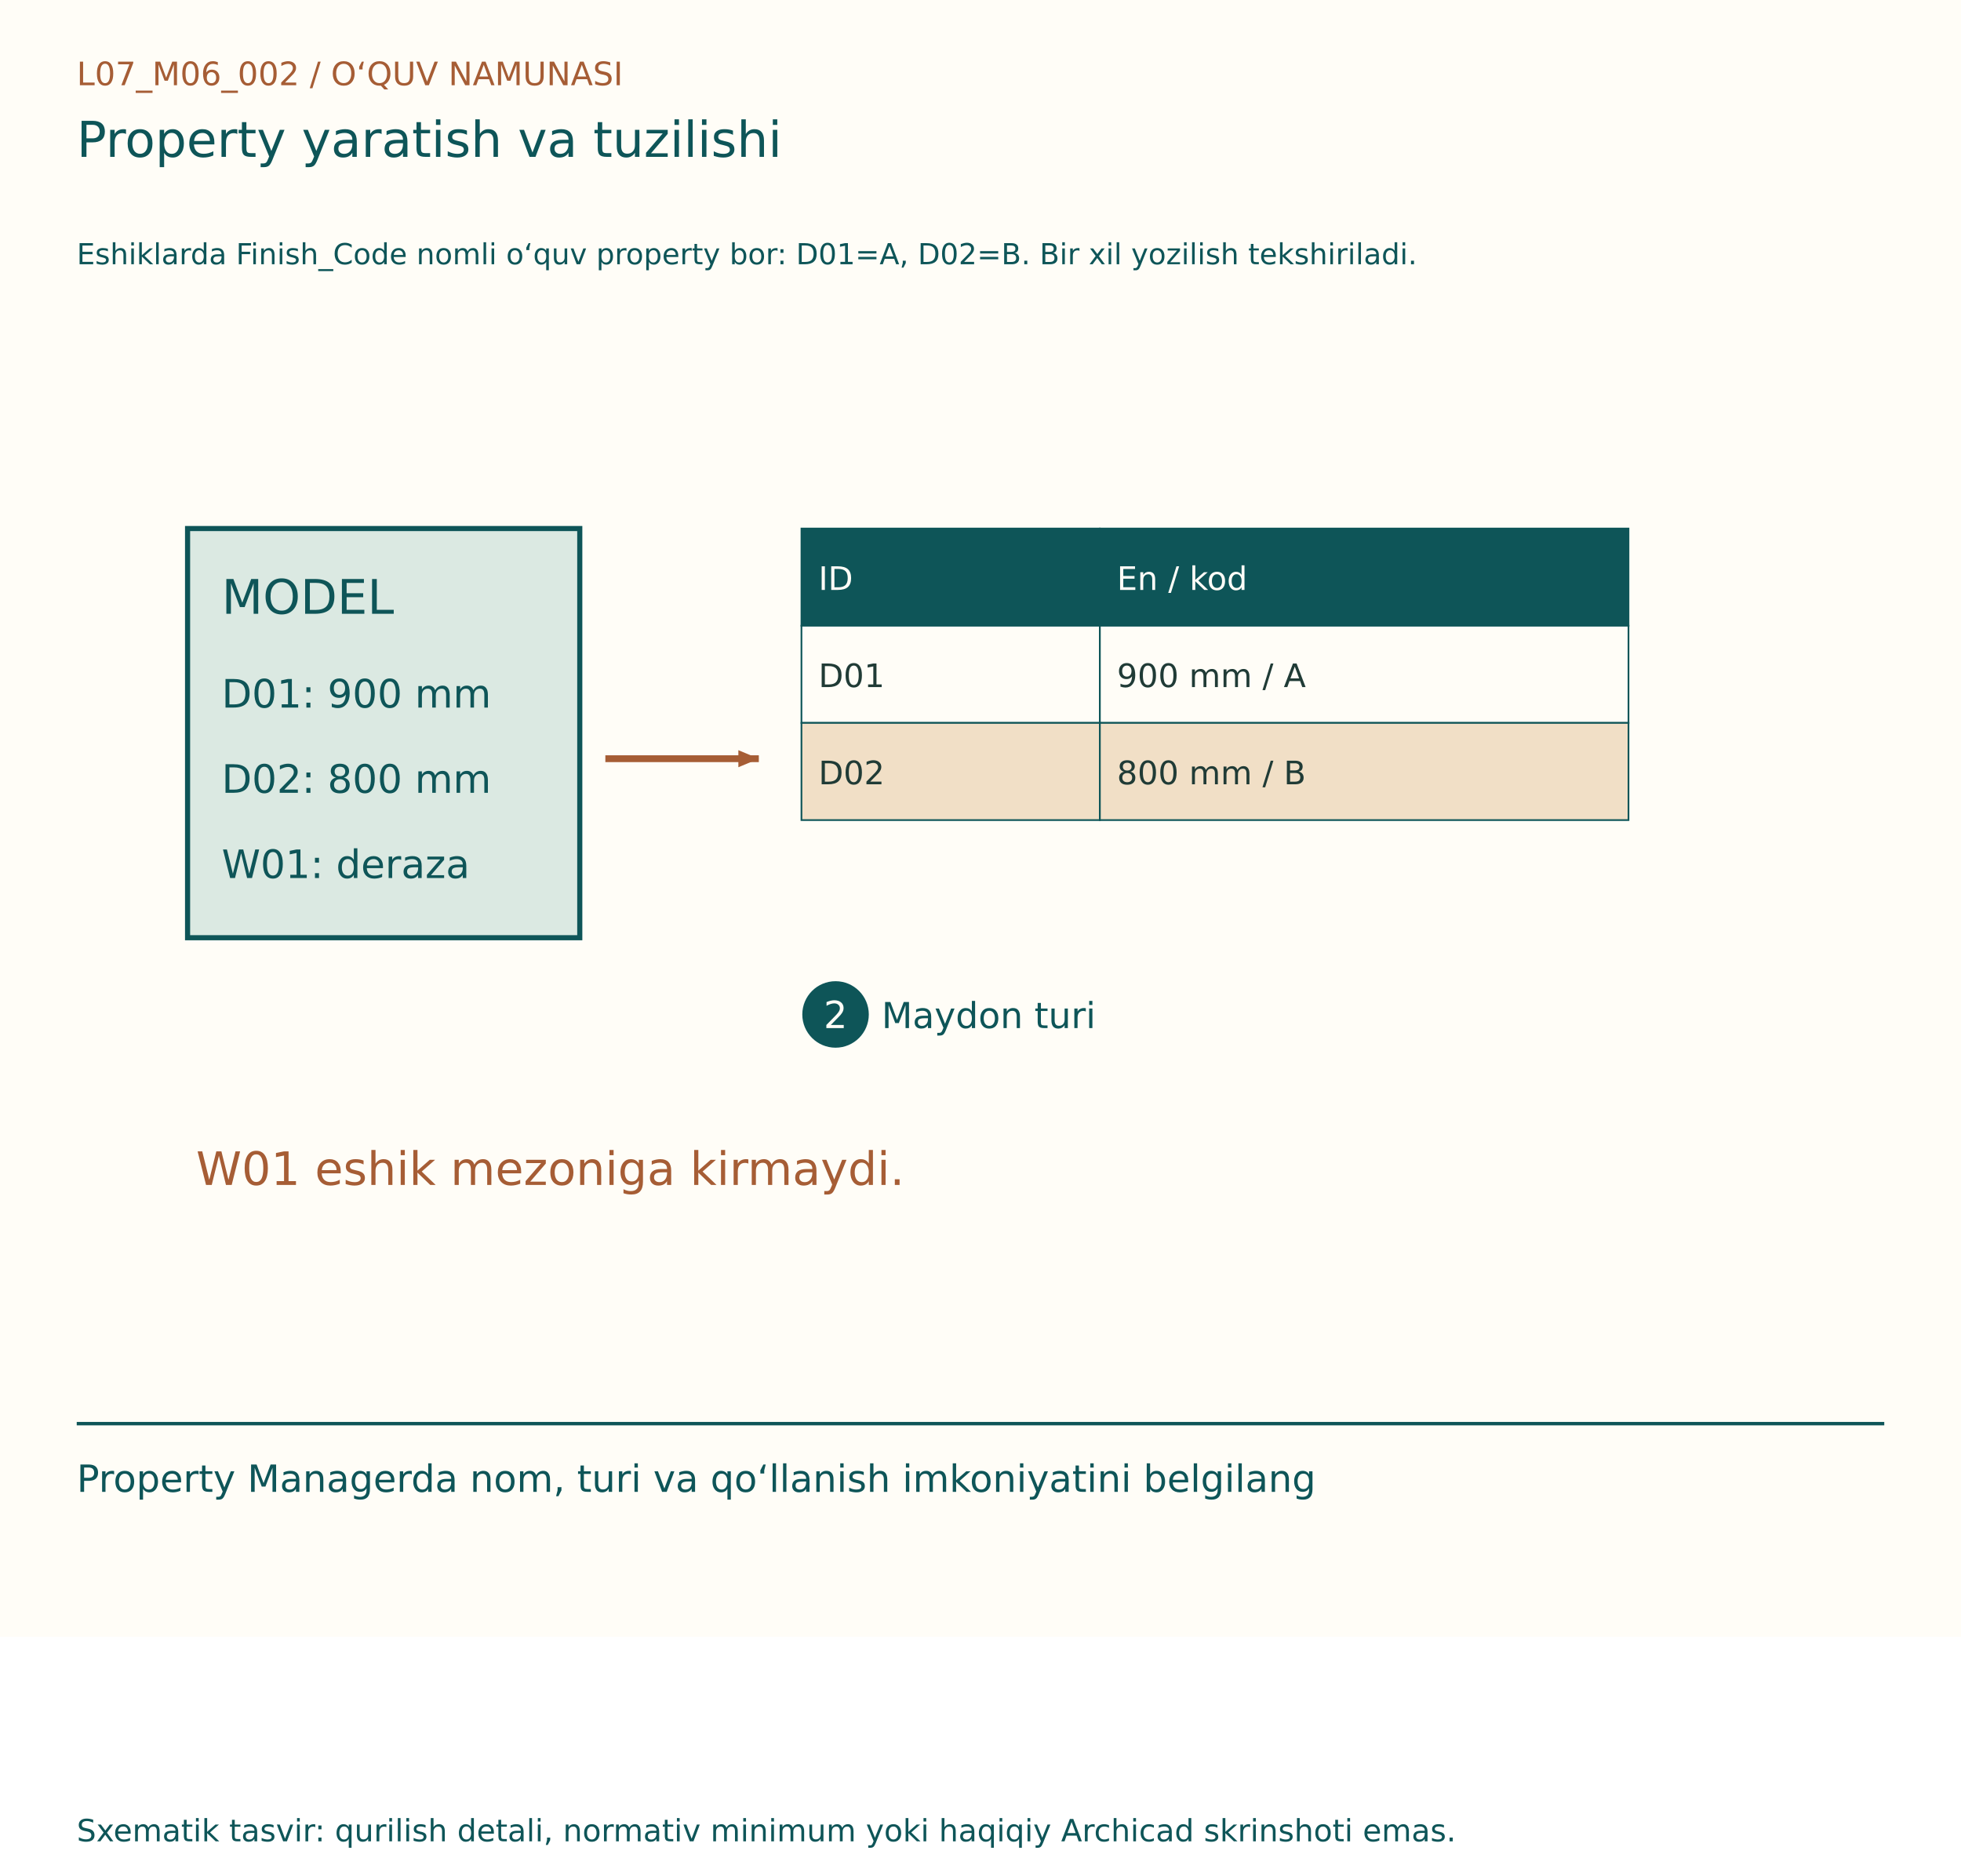
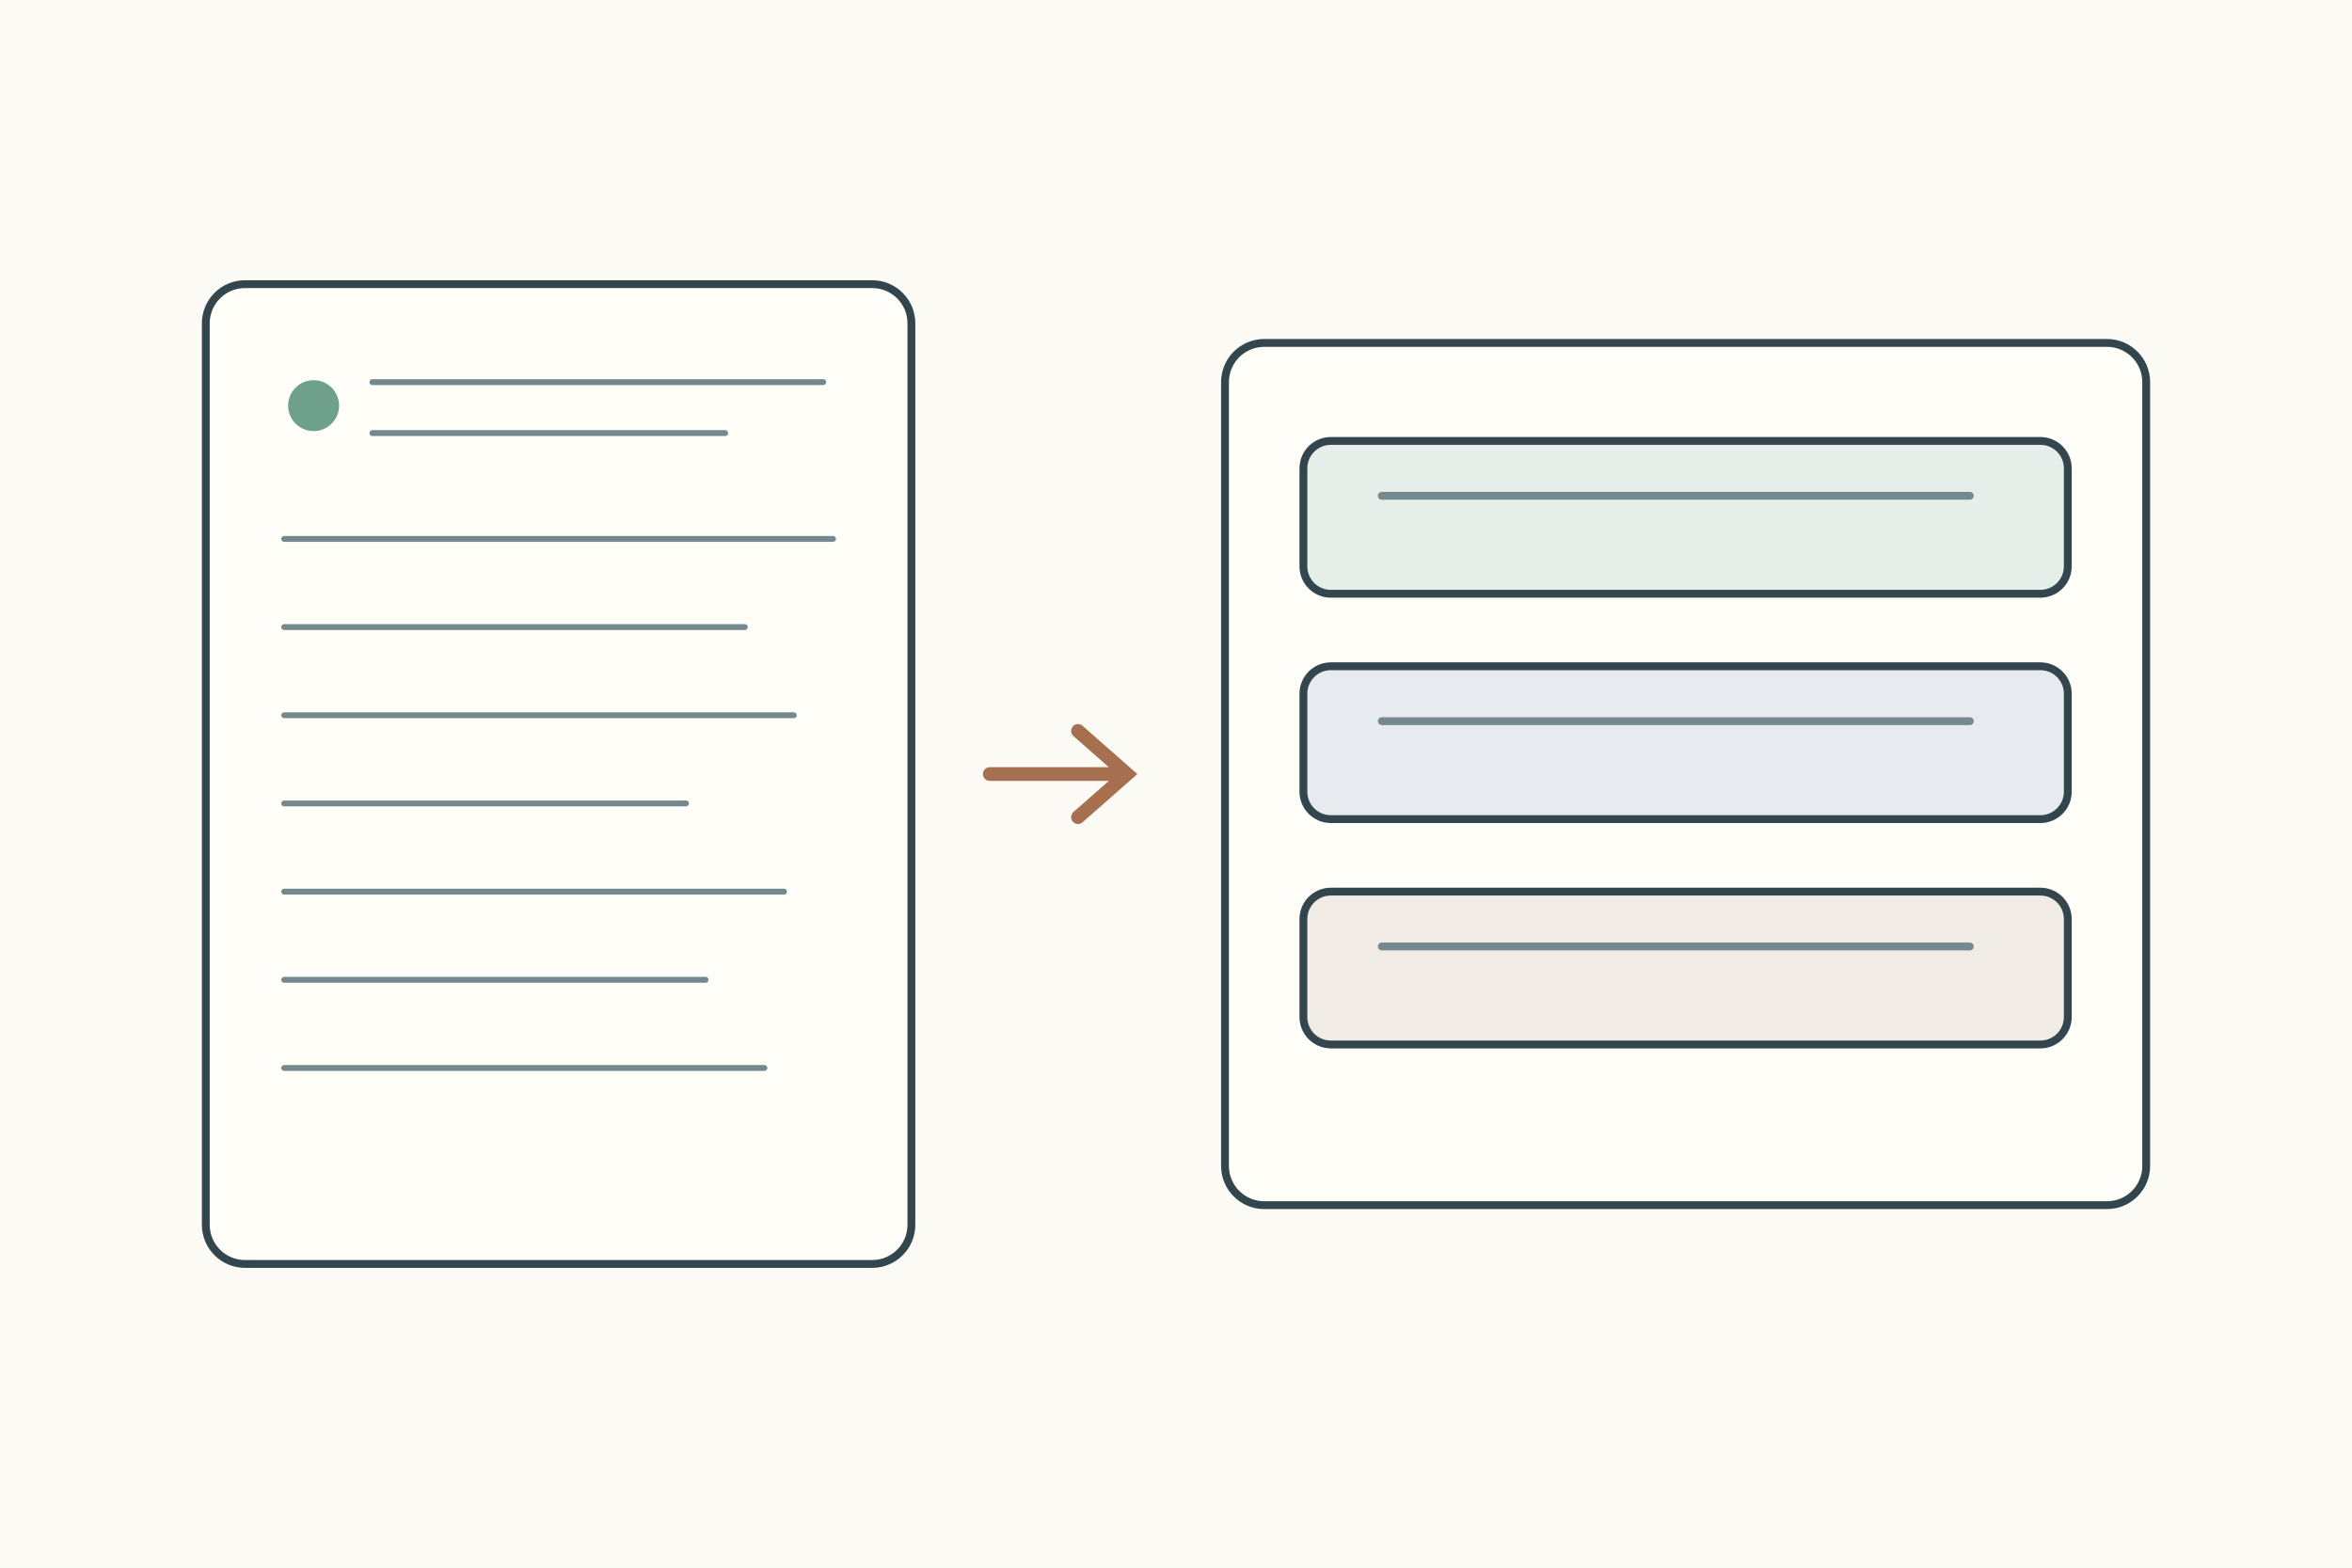
- <svg xmlns="http://www.w3.org/2000/svg" width="1150" height="1100" viewBox="0 0 1150 1100">
-   <rect width="1150" height="960" fill="#FFFDF7" />
-   <g font-family="DejaVu Sans, Segoe UI, sans-serif">
-     <text x="45" y="50" font-size="19" fill="#A65D35">L07_M06_002  /  O‘QUV NAMUNASI</text>
-     <text x="45" y="92" font-size="29" fill="#0E5558">Property yaratish va tuzilishi</text>
-     <text x="45" y="155" font-size="17" fill="#0E5558">Eshiklarda Finish_Code nomli o‘quv property bor: D01=A, D02=B. Bir xil yozilish tekshiriladi.</text>
-     <g transform="translate(0,80)">
-       <rect x="110" y="230" width="230" height="240" fill="#DBE9E2" stroke="#0E5558" stroke-width="3" />
-       <text x="130" y="280" font-size="28" fill="#0E5558">MODEL</text>
-       <text x="130" y="335" font-size="23" fill="#0E5558">D01: 900 mm</text>
-       <text x="130" y="385" font-size="23" fill="#0E5558">D02: 800 mm</text>
-       <text x="130" y="435" font-size="23" fill="#0E5558">W01: deraza</text>
-       <line x1="355" y1="365" x2="445" y2="365" stroke="#A65D35" stroke-width="4" />
-       <path d="M445, 365 l-12,-5 l0,10 Z" fill="#A65D35" transform="rotate(0.0 445 365)" />
-       <rect x="470" y="230" width="175" height="57" fill="#0E5558" stroke="#0E5558" stroke-width="1" />
-       <text x="480" y="266" font-size="19" fill="#FFFDF7">ID</text>
-       <rect x="645" y="230" width="310" height="57" fill="#0E5558" stroke="#0E5558" stroke-width="1" />
-       <text x="655" y="266" font-size="19" fill="#FFFDF7">En / kod</text>
-       <rect x="470" y="287" width="175" height="57" fill="#FFFDF7" stroke="#0E5558" stroke-width="1" />
-       <text x="480" y="323" font-size="19" fill="#203B36">D01</text>
-       <rect x="645" y="287" width="310" height="57" fill="#FFFDF7" stroke="#0E5558" stroke-width="1" />
-       <text x="655" y="323" font-size="19" fill="#203B36">900 mm / A</text>
-       <rect x="470" y="344" width="175" height="57" fill="#F1DFC6" stroke="#0E5558" stroke-width="1" />
-       <text x="480" y="380" font-size="19" fill="#203B36">D02</text>
-       <rect x="645" y="344" width="310" height="57" fill="#F1DFC6" stroke="#0E5558" stroke-width="1" />
-       <text x="655" y="380" font-size="19" fill="#203B36">800 mm / B</text>
-       <circle cx="490" cy="515" r="18" fill="#0E5558" stroke="#0E5558" stroke-width="3" />
-       <text x="483" y="523" font-size="22" fill="#FFFDF7">2</text>
-       <text x="517" y="523" font-size="21" fill="#0E5558">Maydon turi</text>
-       <text x="115" y="615" font-size="27" fill="#A65D35">W01 eshik mezoniga kirmaydi.</text>
+ <svg xmlns="http://www.w3.org/2000/svg" width="1200" height="800">
+   <rect width="1200" height="800" fill="#fbfaf4" />
+   <g stroke="#34464d" stroke-width="4" fill="none" stroke-linecap="round">
+     <g transform="translate(105 145)">
+       <rect width="360" height="500" rx="20" fill="#fffef9" />
+       <circle cx="55" cy="62" r="13" fill="#6f9f8d" stroke="none" />
+       <path d="M85 50h230M85 76h180M40 130h280M40 175h235M40 220h260M40 265h205M40 310h255M40 355h215M40 400h245" stroke="#75888d" stroke-width="3" />
+       <path d="M400 250h70m-25-22 25 22-25 22" stroke="#a66f50" stroke-width="7" />
+       <rect x="520" y="30" width="470" height="440" rx="20" fill="#fffef9" />
+       <rect x="560" y="80" width="390" height="78" rx="14" fill="#e5eee8" />
+       <rect x="560" y="195" width="390" height="78" rx="14" fill="#e7ebef" />
+       <rect x="560" y="310" width="390" height="78" rx="14" fill="#f0ece5" />
+       <path d="M600 108h300M600 223h300M600 338h300" stroke="#75888d" />
    </g>
-     <line x1="45" y1="835" x2="1105" y2="835" stroke="#0E5558" stroke-width="2" />
-     <text x="45" y="875" font-size="22" fill="#0E5558">Property Managerda nom, turi va qo‘llanish imkoniyatini belgilang</text>
-     <text x="45" y="1080" font-size="18" fill="#0E5558">Sxematik tasvir: qurilish detali, normativ minimum yoki haqiqiy Archicad skrinshoti emas.</text>
  </g>
</svg>
